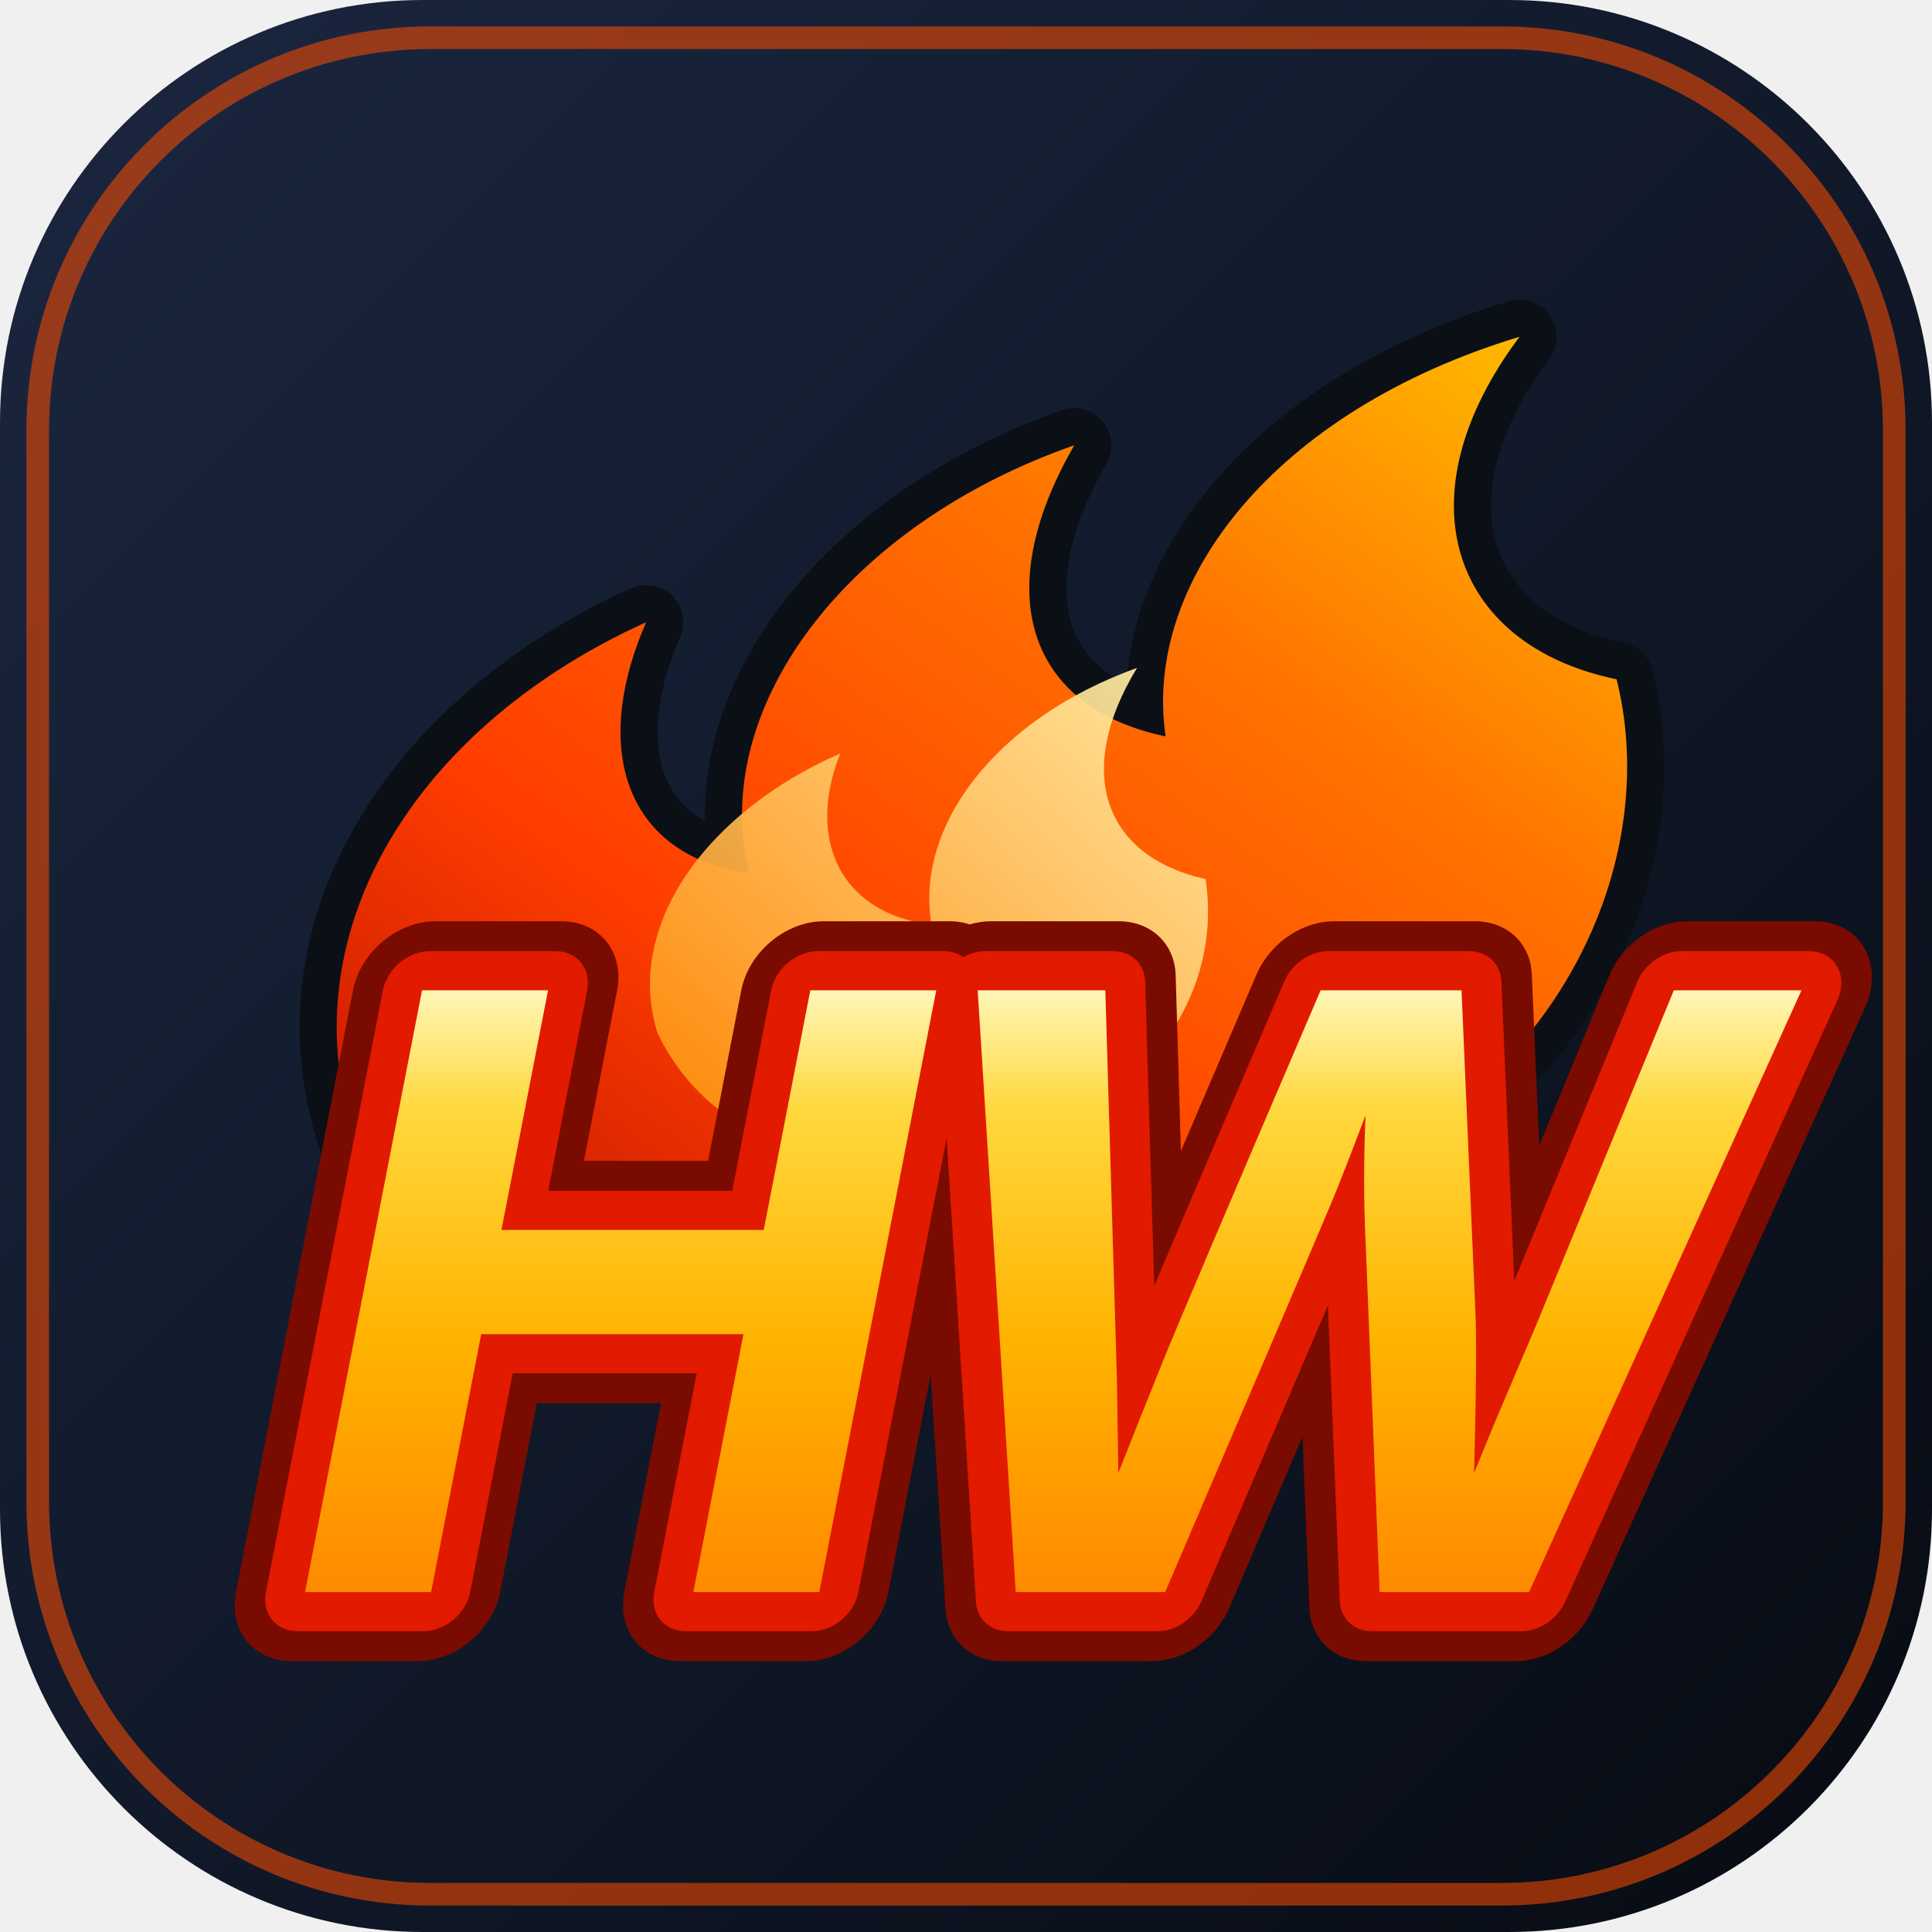
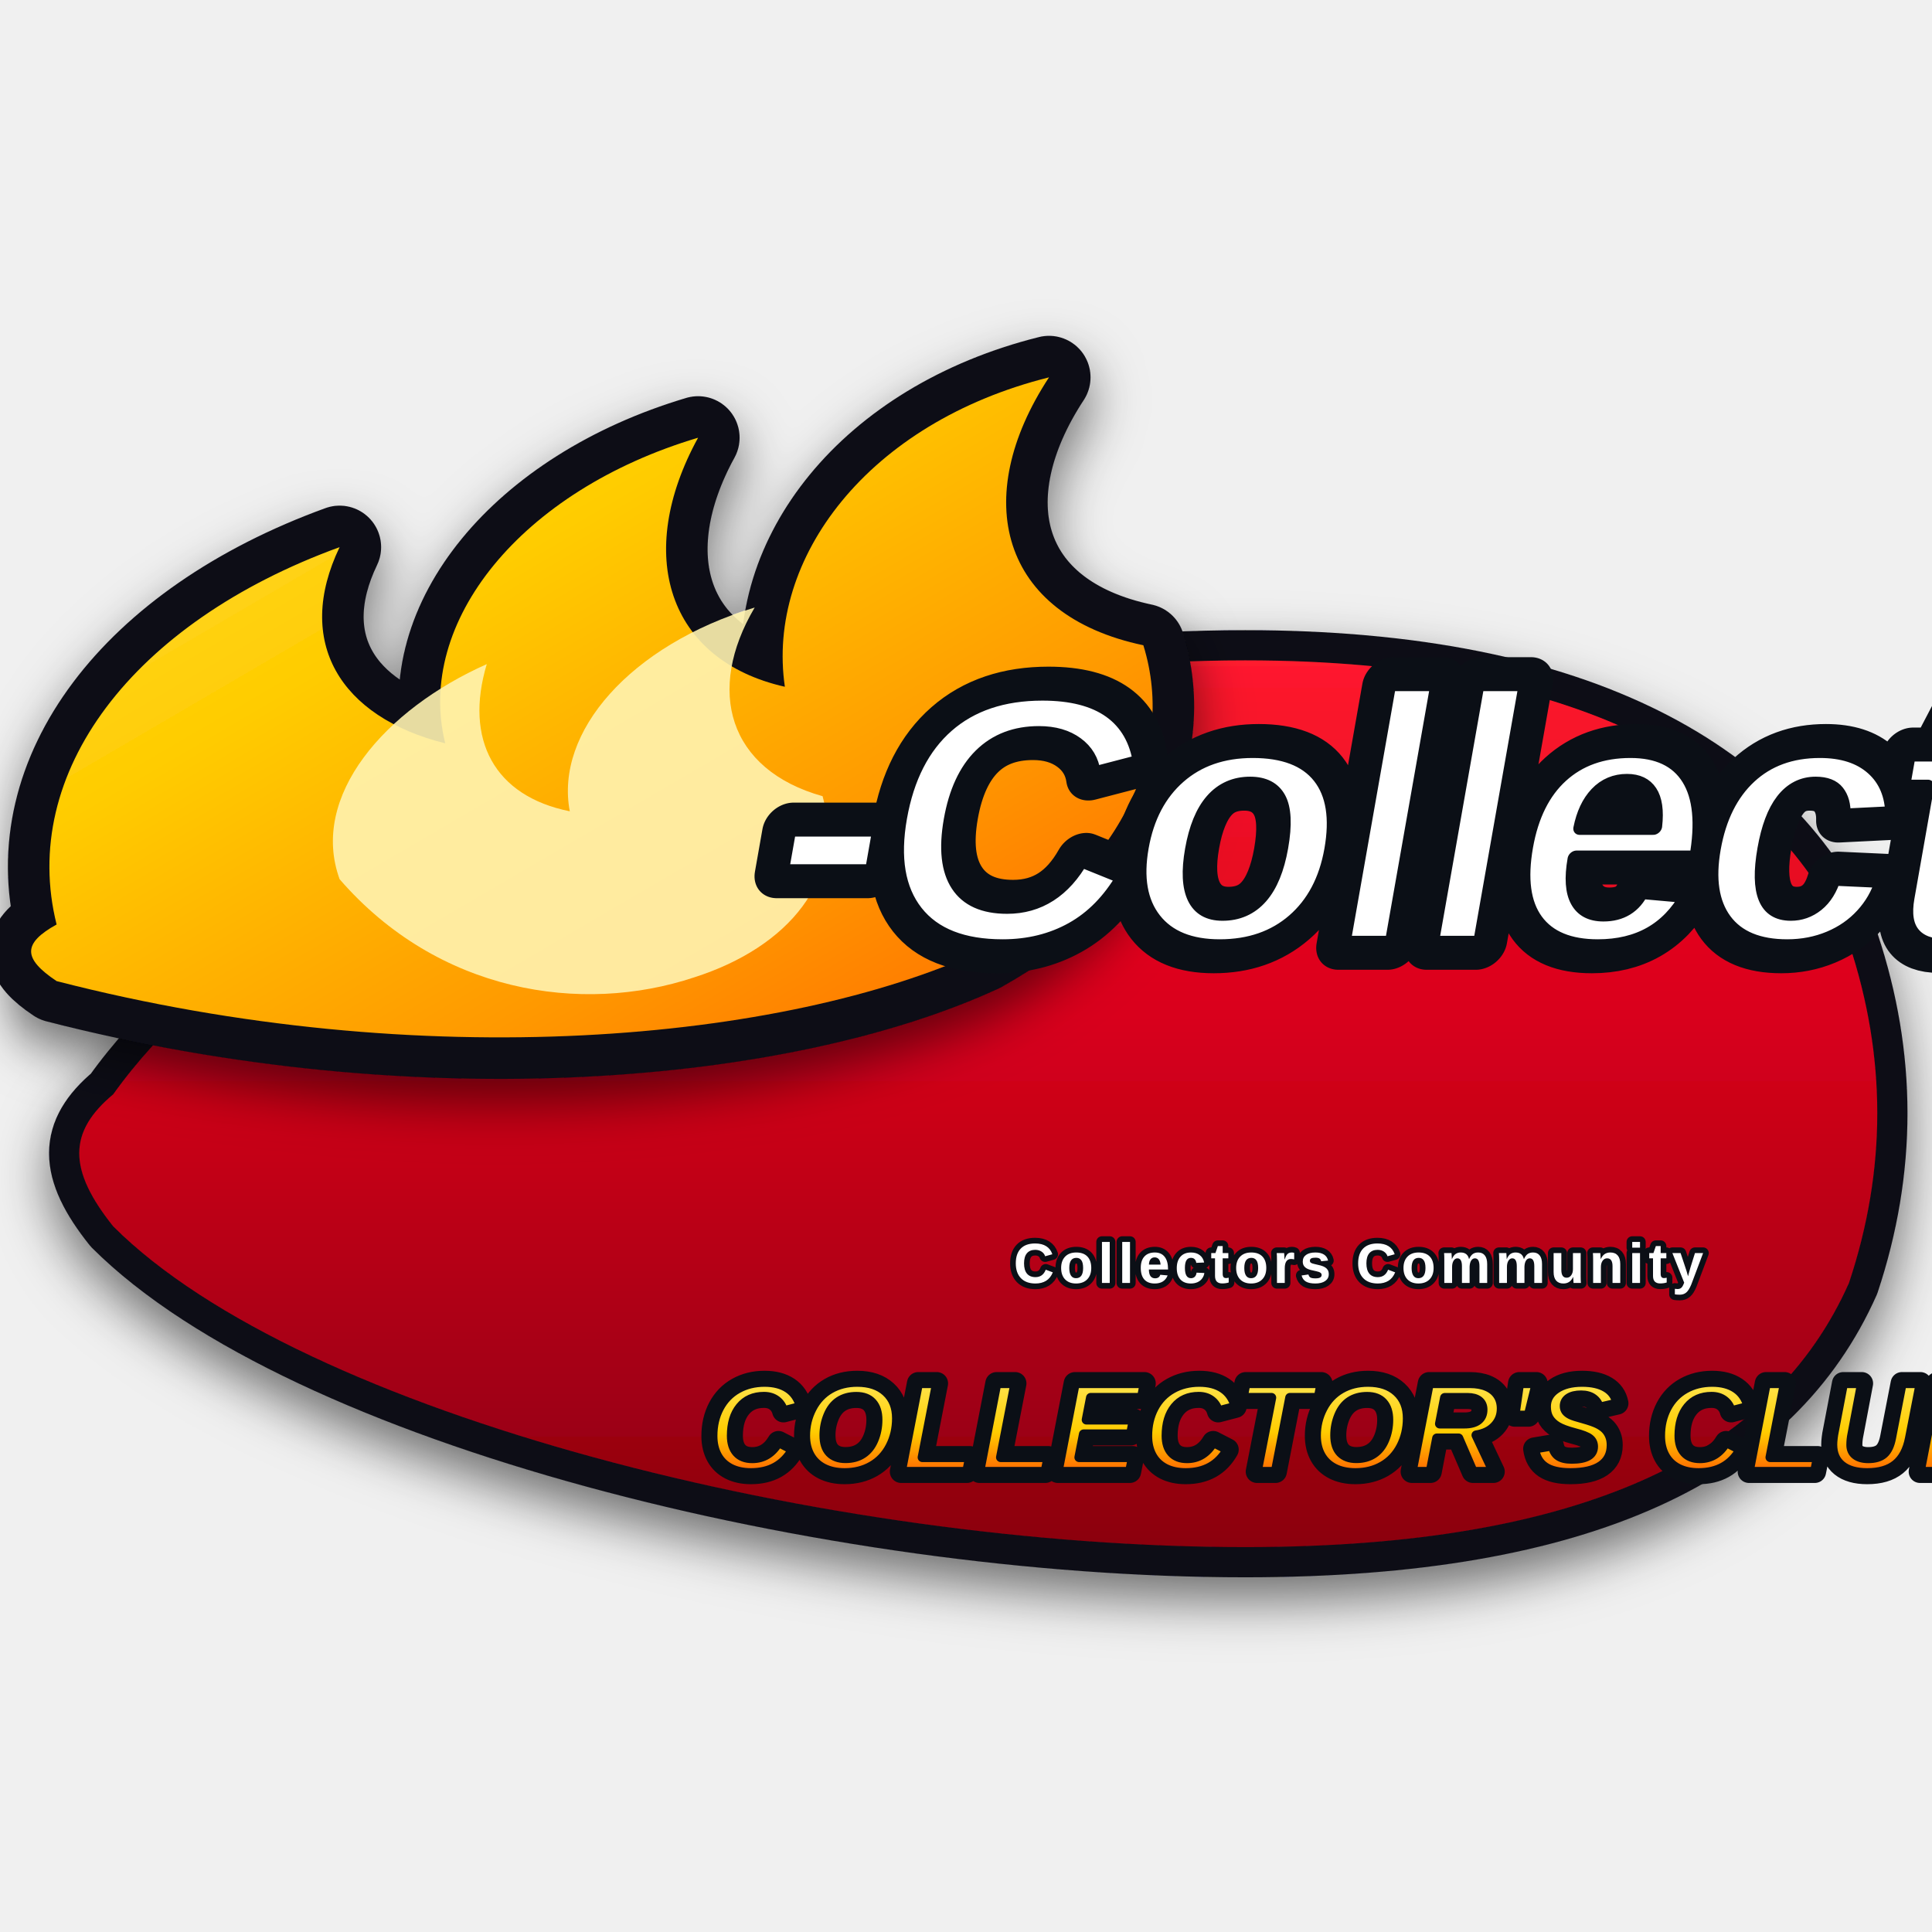
<svg xmlns="http://www.w3.org/2000/svg" viewBox="0 0 512 512" width="512" height="512" role="img" aria-label="HW-Collector icono">
  <defs>
-     <linearGradient id="bgGrad" x1="0%" y1="0%" x2="100%" y2="100%">
-       <stop offset="0%" stop-color="#1b2740" />
-       <stop offset="55%" stop-color="#101828" />
-       <stop offset="100%" stop-color="#070b12" />
+     <linearGradient id="redGrad" x1="0%" y1="0%" x2="0%" y2="100%">
+       <stop offset="0%" stop-color="#FF1A2E" />
+       <stop offset="40%" stop-color="#D9001B" />
+       <stop offset="100%" stop-color="#8B000F" />
    </linearGradient>
-     <linearGradient id="flameGrad" x1="0%" y1="100%" x2="100%" y2="0%">
-       <stop offset="0%" stop-color="#b71000" />
-       <stop offset="32%" stop-color="#ff3d00" />
-       <stop offset="68%" stop-color="#ff7300" />
-       <stop offset="100%" stop-color="#ffc400" />
+     <linearGradient id="goldGrad" x1="0%" y1="0%" x2="100%" y2="100%">
+       <stop offset="0%" stop-color="#FFE44D" />
+       <stop offset="35%" stop-color="#FFCC00" />
+       <stop offset="70%" stop-color="#FF9900" />
+       <stop offset="100%" stop-color="#FF6600" />
    </linearGradient>
-     <linearGradient id="flameInner" x1="0%" y1="100%" x2="100%" y2="0%">
-       <stop offset="0%" stop-color="#ff8a00" />
-       <stop offset="100%" stop-color="#fff3b0" />
+     <linearGradient id="clubGrad" x1="0%" y1="0%" x2="0%" y2="100%">
+       <stop offset="0%" stop-color="#FFE44D" />
+       <stop offset="55%" stop-color="#FFCC00" />
+       <stop offset="100%" stop-color="#FF6600" />
    </linearGradient>
-     <linearGradient id="gold" x1="0%" y1="0%" x2="0%" y2="100%">
-       <stop offset="0%" stop-color="#fff6b8" />
-       <stop offset="20%" stop-color="#ffd83d" />
-       <stop offset="58%" stop-color="#ffb300" />
-       <stop offset="100%" stop-color="#ff8a00" />
-     </linearGradient>
-     <linearGradient id="chrome" x1="0%" y1="0%" x2="0%" y2="100%">
-       <stop offset="0%" stop-color="#ffffff" />
-       <stop offset="48%" stop-color="#f2f7fc" />
-       <stop offset="52%" stop-color="#cfdcea" />
-       <stop offset="100%" stop-color="#8fa3ba" />
-     </linearGradient>
+     <filter id="ds" x="-20%" y="-20%" width="140%" height="140%">
+       <feDropShadow dx="0" dy="6" stdDeviation="7" flood-color="#000000" flood-opacity="0.55" />
+     </filter>
  </defs>
-   <rect x="0" y="0" width="512" height="512" rx="112" fill="url(#bgGrad)" />
-   <rect x="10" y="10" width="492" height="492" rx="104" fill="none" stroke="#ff4d00" stroke-width="6" opacity="0.55" />
-   <g transform="translate(256,256) scale(1.22) translate(-256,-256)">
-     <g transform="translate(96,66) scale(0.62)">
-       <path d="M 46 372              C 18 300 62 224 146 186              C 126 232 140 268 182 274              C 168 216 216 152 296 124              C 266 176 280 216 328 226              C 320 172 366 112 452 86              C 410 142 428 194 486 206              C 500 262 474 330 412 368              C 322 424 128 438 46 372 Z" fill="#0b0f16" stroke="#0b0f16" stroke-width="26" stroke-linejoin="round" />
-       <path d="M 46 372              C 18 300 62 224 146 186              C 126 232 140 268 182 274              C 168 216 216 152 296 124              C 266 176 280 216 328 226              C 320 172 366 112 452 86              C 410 142 428 194 486 206              C 500 262 474 330 412 368              C 322 424 128 438 46 372 Z" fill="url(#flameGrad)" />
-       <path d="M 150 330              C 138 292 168 252 214 232              C 202 262 214 288 246 292              C 240 258 268 220 318 202              C 296 238 306 268 342 276              C 348 316 322 352 280 368              C 232 386 172 376 150 330 Z" fill="url(#flameInner)" opacity="0.92" />
-     </g>
-     <g transform="translate(256,392) skewX(-11)">
-       <text x="0" y="0" text-anchor="middle" font-family="'Arial Black','Arial Bold',Impact,Arial,sans-serif" font-size="190" font-weight="900" letter-spacing="-4" fill="#7a0b00" stroke="#7a0b00" stroke-width="30" stroke-linejoin="round">HW</text>
-       <text x="0" y="0" text-anchor="middle" font-family="'Arial Black','Arial Bold',Impact,Arial,sans-serif" font-size="190" font-weight="900" letter-spacing="-4" fill="#e11a00" stroke="#e11a00" stroke-width="17" stroke-linejoin="round">HW</text>
-       <text x="0" y="0" text-anchor="middle" font-family="'Arial Black','Arial Bold',Impact,Arial,sans-serif" font-size="190" font-weight="900" letter-spacing="-4" fill="url(#gold)">HW</text>
-     </g>
+   <g filter="url(#ds)">
+     <path d="M 30 290              C 80 220 220 175 330 175              C 420 175 470 205 490 250              C 500 280 500 310 490 340              C 470 385 420 410 330 410              C 220 410 80 375 30 325              C 18 310 18 300 30 290 Z" fill="#0B0F16" stroke="#0B0F16" stroke-width="16" stroke-linejoin="round" />
+     <path d="M 30 290              C 80 220 220 175 330 175              C 420 175 470 205 490 250              C 500 280 500 310 490 340              C 470 385 420 410 330 410              C 220 410 80 375 30 325              C 18 310 18 300 30 290 Z" fill="url(#redGrad)" />
+   </g>
+   <g filter="url(#ds)">
+     <path d="M 15 245              C 5 205 35 165 90 145              C 78 170 90 190 118 197              C 110 165 138 130 185 116              C 168 147 177 175 208 182              C 203 148 230 112 278 100              C 257 132 265 163 303 171              C 312 200 296 232 260 252              C 208 276 112 285 15 260              C 6 254 6 250 15 245 Z" fill="#0B0F16" stroke="#0B0F16" stroke-width="22" stroke-linejoin="round" />
+     <path d="M 15 245              C 5 205 35 165 90 145              C 78 170 90 190 118 197              C 110 165 138 130 185 116              C 168 147 177 175 208 182              C 203 148 230 112 278 100              C 257 132 265 163 303 171              C 312 200 296 232 260 252              C 208 276 112 285 15 260              C 6 254 6 250 15 245 Z" fill="url(#goldGrad)" />
+     <path d="M 90 233              C 82 211 102 188 129 176              C 123 196 131 211 151 215              C 147 194 167 171 200 161              C 187 183 193 204 218 211              C 224 233 209 251 184 259              C 154 269 116 263 90 233 Z" fill="#FFF3B0" opacity="0.9" />
+   </g>
+   <g transform="translate(200,250) skewX(-10)" font-family="'Arial Black','Arial Bold',Impact,Arial,sans-serif" font-size="95" font-weight="900" letter-spacing="-3">
+     <text x="0" y="0" fill="#0B0F16" stroke="#0B0F16" stroke-width="14" stroke-linejoin="round">-Collector</text>
+     <text x="0" y="0" fill="#FFFFFF" stroke="#0B0F16" stroke-width="4" stroke-linejoin="round">-Collector</text>
+   </g>
+   <g transform="translate(360,340)">
+     <text x="0" y="0" text-anchor="middle" font-family="'Arial Black','Arial Bold',Impact,Arial,sans-serif" font-size="15" font-weight="900" letter-spacing="1.2" fill="#0B0F16" stroke="#0B0F16" stroke-width="3" stroke-linejoin="round">Collectors Community</text>
+     <text x="0" y="0" text-anchor="middle" font-family="'Arial Black','Arial Bold',Impact,Arial,sans-serif" font-size="15" font-weight="900" letter-spacing="1.2" fill="#FFFFFF">Collectors Community</text>
+   </g>
+   <g transform="translate(360,390)">
+     <text x="0" y="0" text-anchor="middle" font-family="'Arial Black','Arial Bold',Impact,Arial,sans-serif" font-size="34" font-weight="900" font-style="italic" fill="#0B0F16" stroke="#0B0F16" stroke-width="6" stroke-linejoin="round">COLLECTOR'S CLUB</text>
+     <text x="0" y="0" text-anchor="middle" font-family="'Arial Black','Arial Bold',Impact,Arial,sans-serif" font-size="34" font-weight="900" font-style="italic" fill="url(#clubGrad)" stroke="#0B0F16" stroke-width="2.5" stroke-linejoin="round">COLLECTOR'S CLUB</text>
  </g>
</svg>
